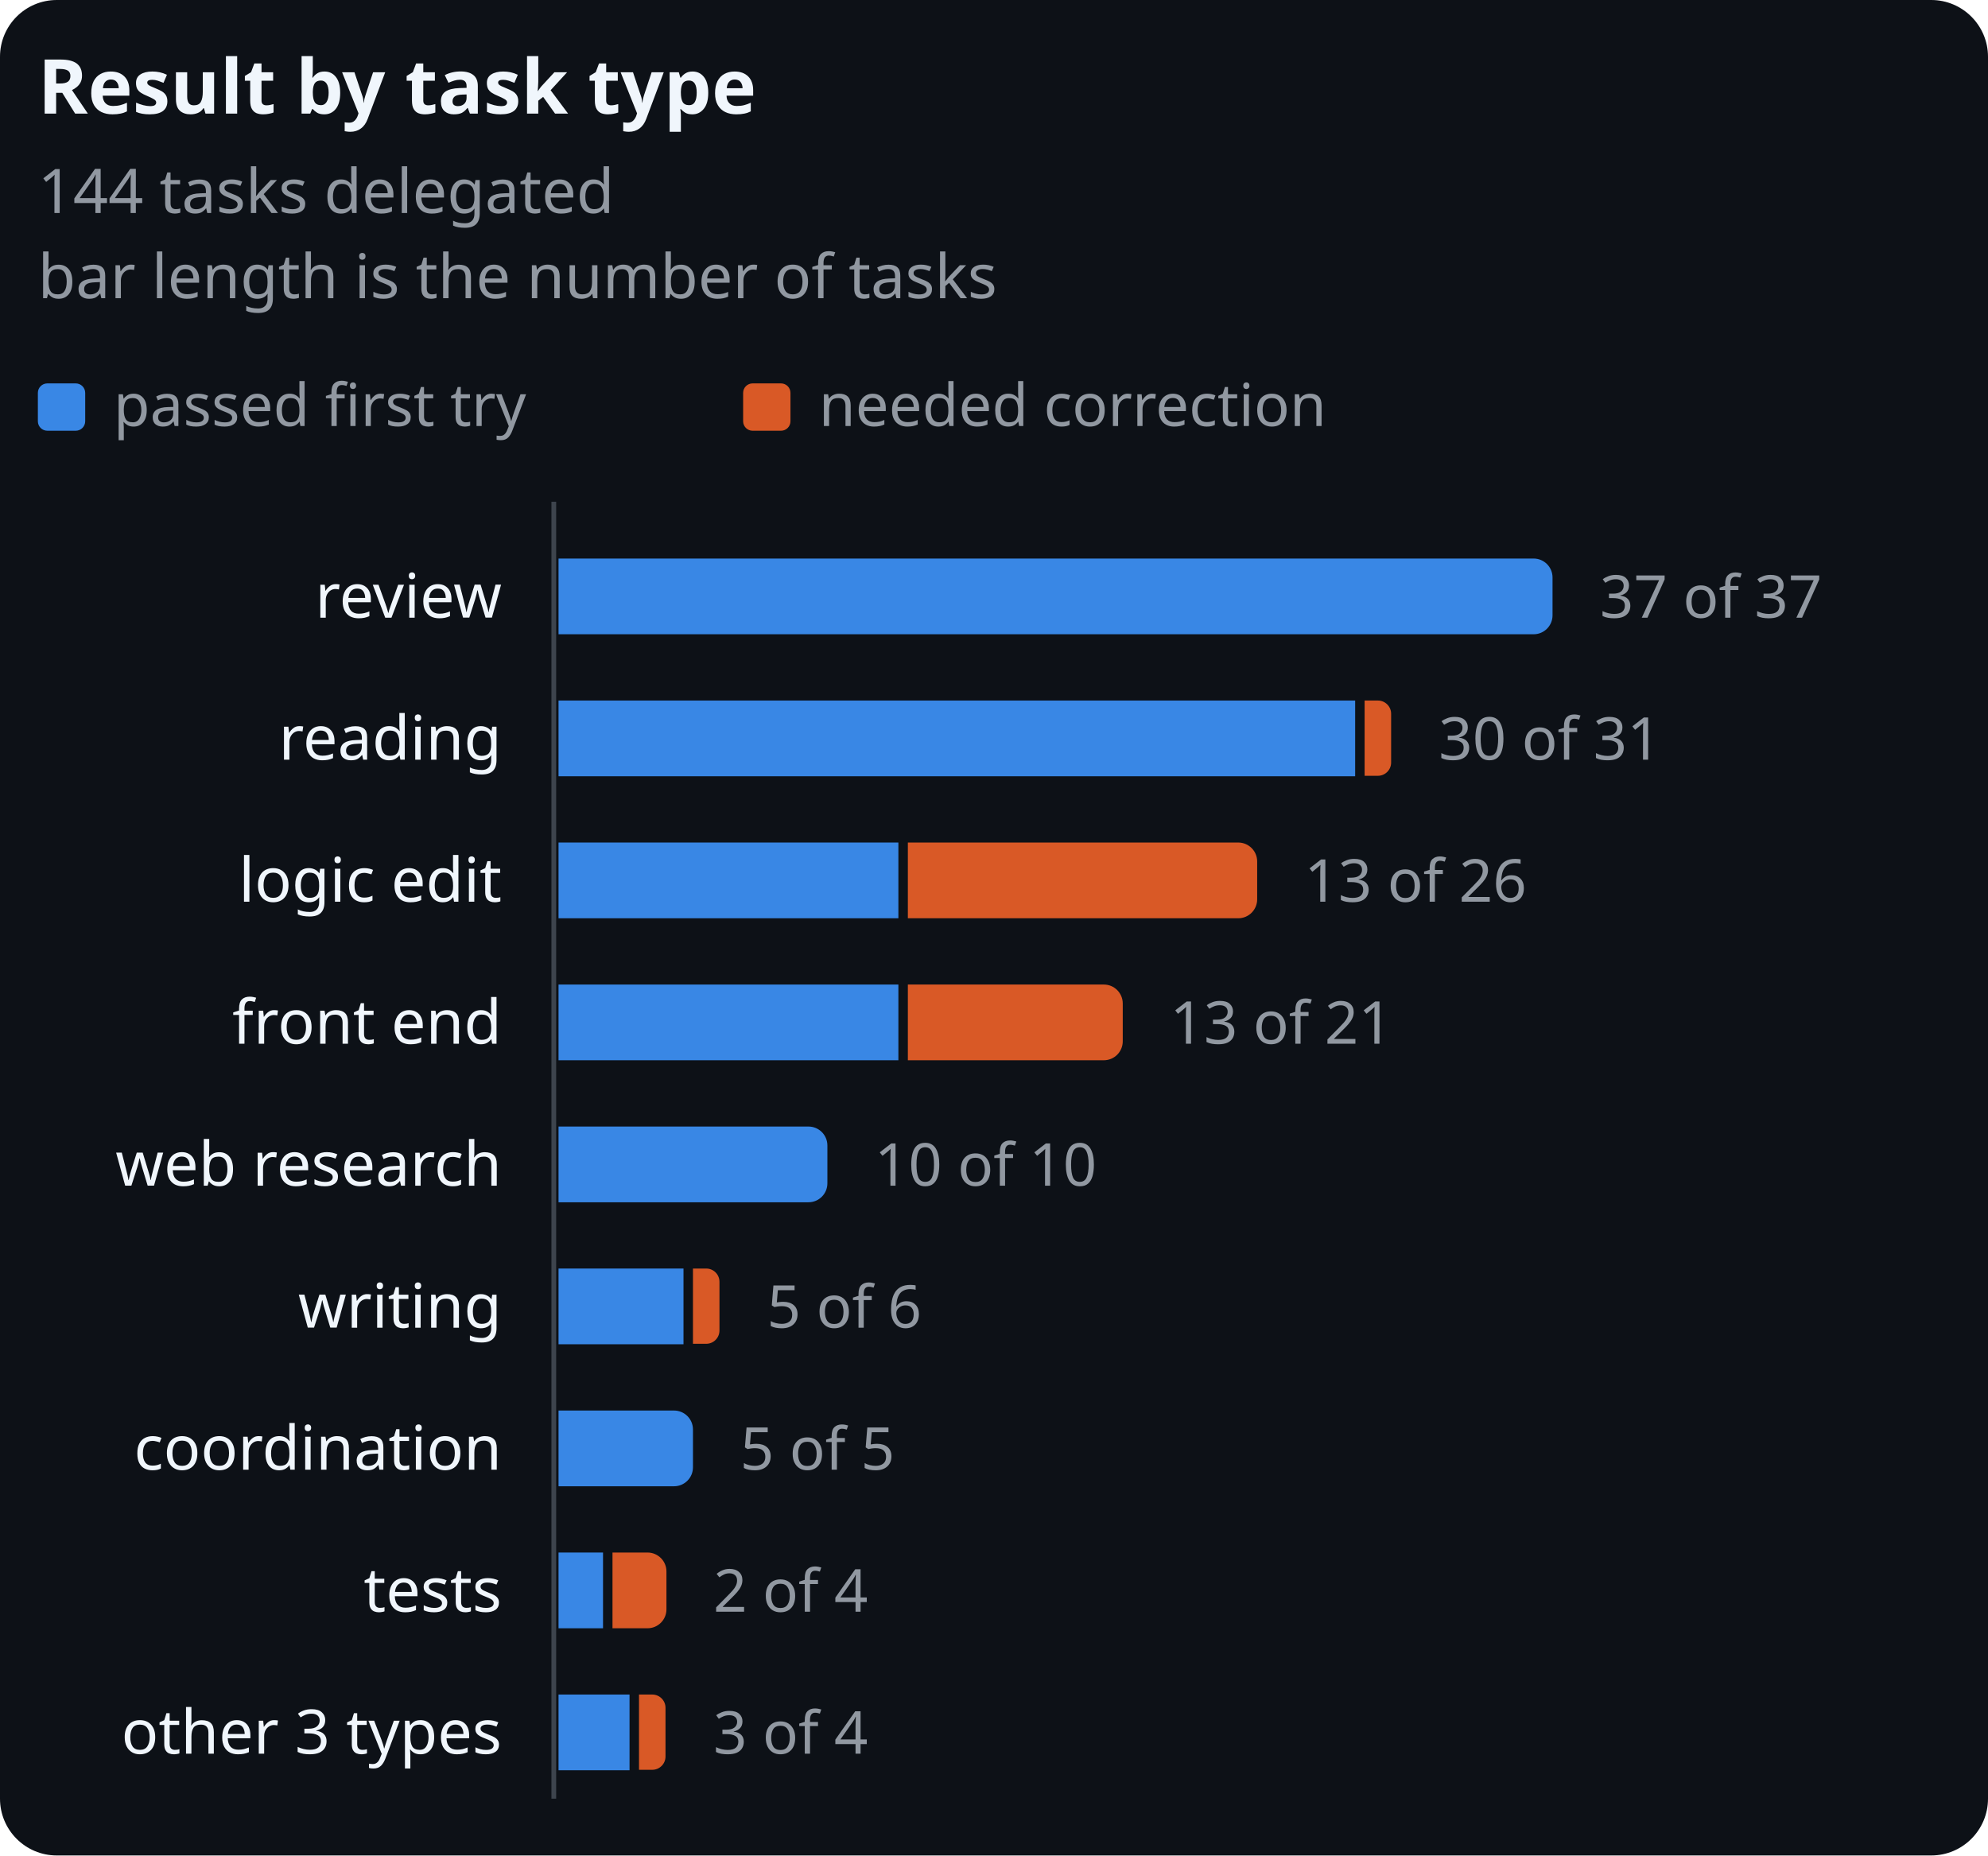
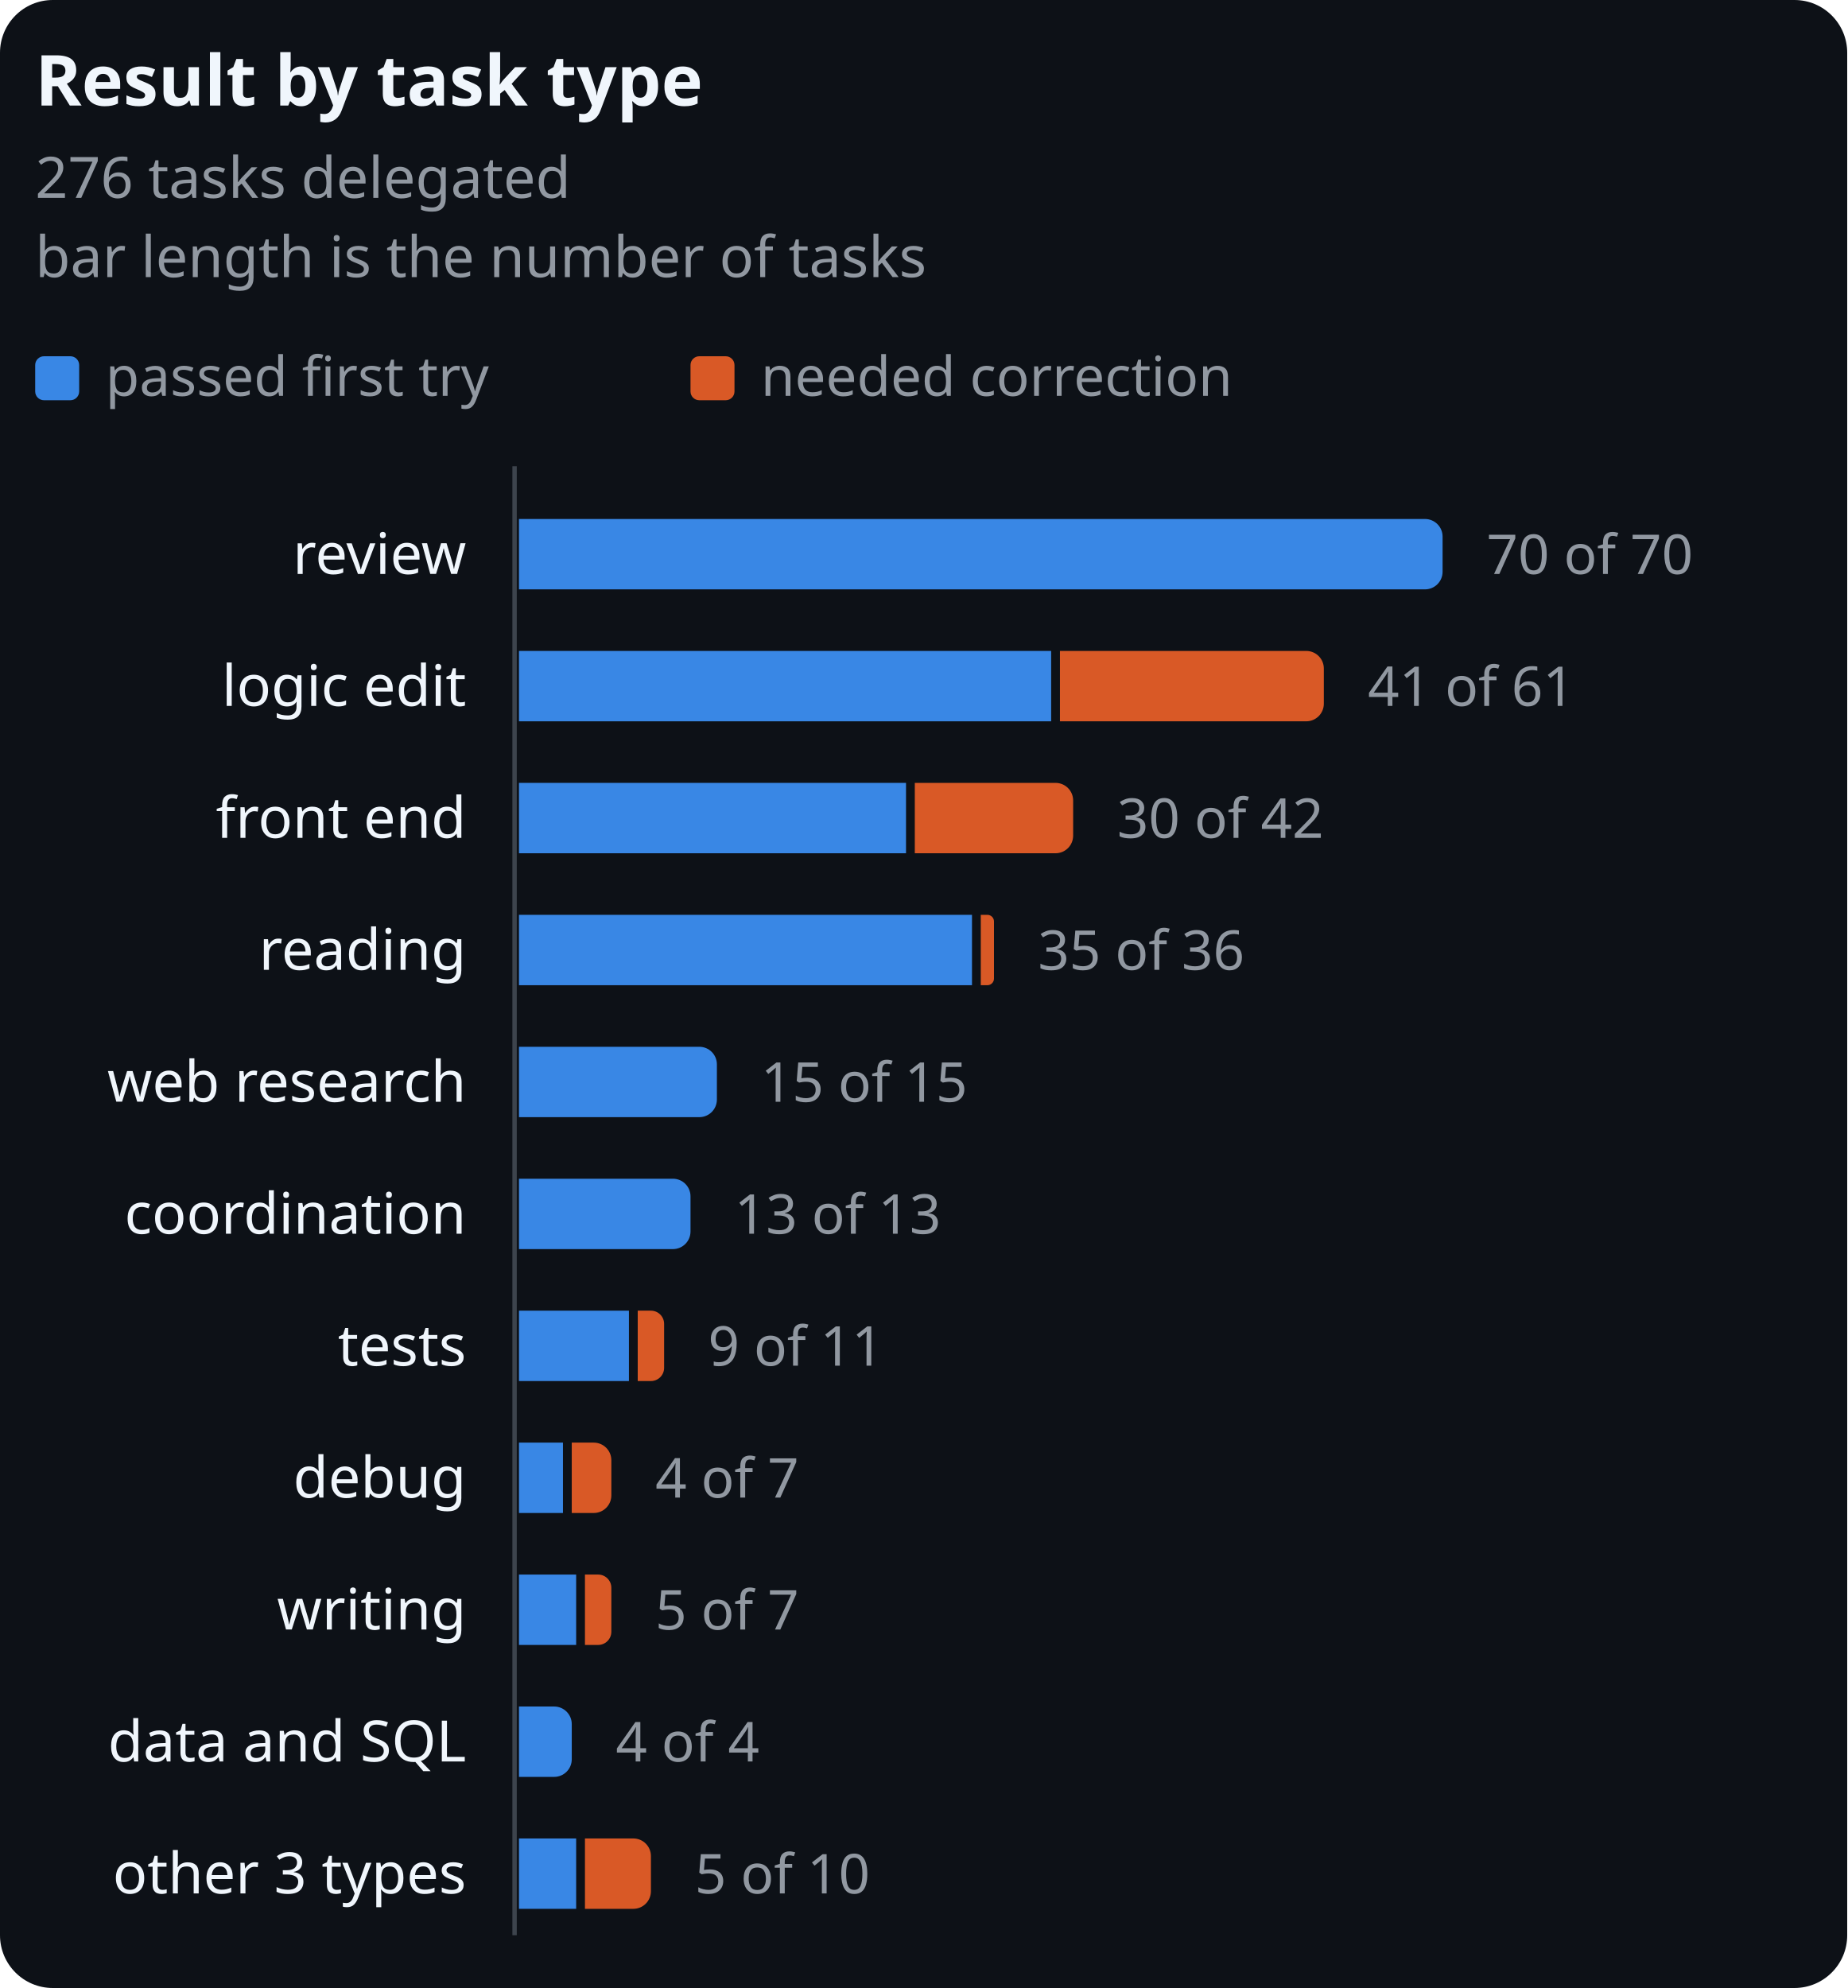
- <svg xmlns="http://www.w3.org/2000/svg" viewBox="0 0 420 392" width="420" height="392" role="img" aria-label="Result by task type: review 37 of 37 first try; reading 30 of 31 first try; logic edit 13 of 26 first try; front end 13 of 21 first try; web research 10 of 10 first try; writing 5 of 6 first try; coordination 5 of 5 first try; tests 2 of 4 first try; other 3 types 3 of 4 first try" font-family="-apple-system,BlinkMacSystemFont,'Segoe UI','Noto Sans',Helvetica,Arial,sans-serif">
-   <rect width="420" height="392" rx="12" fill="#0d1117" />
+ <svg xmlns="http://www.w3.org/2000/svg" viewBox="0 0 420 452" width="420" height="452" role="img" aria-label="Result by task type: review 70 of 70 first try; logic edit 41 of 61 first try; front end 30 of 42 first try; reading 35 of 36 first try; web research 15 of 15 first try; coordination 13 of 13 first try; tests 9 of 11 first try; debug 4 of 7 first try; writing 5 of 7 first try; data and SQL 4 of 4 first try; other 3 types 5 of 10 first try" font-family="-apple-system,BlinkMacSystemFont,'Segoe UI','Noto Sans',Helvetica,Arial,sans-serif">
+   <rect width="420" height="452" rx="12" fill="#0d1117" />
  <text x="8" y="24" font-size="16" fill="#f0f6fc" font-weight="700" text-anchor="start">Result by task type</text>
-   <text x="8" y="45" font-size="13" fill="#9198a1" font-weight="400" text-anchor="start">144 tasks delegated</text>
+   <text x="8" y="45" font-size="13" fill="#9198a1" font-weight="400" text-anchor="start">276 tasks delegated</text>
  <text x="8" y="63" font-size="13" fill="#9198a1" font-weight="400" text-anchor="start">bar length is the number of tasks</text>
  <rect x="8" y="81" width="10" height="10" rx="2" fill="#3987e5" />
  <text x="24" y="90" font-size="12.5" fill="#9198a1" font-weight="400" text-anchor="start">passed first try</text>
  <rect x="157" y="81" width="10" height="10" rx="2" fill="#d95926" />
  <text x="173" y="90" font-size="12.5" fill="#9198a1" font-weight="400" text-anchor="start">needed correction</text>
-   <path d="M117 106V380" stroke="#3d444d" stroke-width="1" />
+   <path d="M117 106V440" stroke="#3d444d" stroke-width="1" />
  <text x="106" y="130.5" font-size="13" fill="#f0f6fc" font-weight="400" text-anchor="end">review</text>
  <path d="M118.0 118.0h206.0a4.0 4.0 0 0 1 4.0 4.0v8.0a4.0 4.0 0 0 1 -4.0 4.0h-206.0z" fill="#3987e5" />
-   <text x="338.0" y="130.5" font-size="12.5" fill="#9198a1" font-weight="400" text-anchor="start">37 of 37</text>
-   <text x="106" y="160.5" font-size="13" fill="#f0f6fc" font-weight="400" text-anchor="end">reading</text>
-   <rect x="118.0" y="148.0" width="168.3" height="16.0" fill="#3987e5" />
-   <path d="M288.3 148.0h2.8a2.8 2.8 0 0 1 2.8 2.8v10.3a2.8 2.8 0 0 1 -2.8 2.8h-2.8z" fill="#d95926" />
-   <text x="303.946" y="160.5" font-size="12.5" fill="#9198a1" font-weight="400" text-anchor="start">30 of 31</text>
-   <text x="106" y="190.5" font-size="13" fill="#f0f6fc" font-weight="400" text-anchor="end">logic edit</text>
-   <rect x="118.0" y="178.0" width="71.8" height="16.0" fill="#3987e5" />
-   <path d="M191.8 178.0h69.8a4.0 4.0 0 0 1 4.0 4.0v8.0a4.0 4.0 0 0 1 -4.0 4.0h-69.8z" fill="#d95926" />
-   <text x="275.568" y="190.5" font-size="12.5" fill="#9198a1" font-weight="400" text-anchor="start">13 of 26</text>
-   <text x="106" y="220.5" font-size="13" fill="#f0f6fc" font-weight="400" text-anchor="end">front end</text>
-   <rect x="118.0" y="208.0" width="71.8" height="16.0" fill="#3987e5" />
-   <path d="M191.8 208.0h41.4a4.0 4.0 0 0 1 4.0 4.0v8.0a4.0 4.0 0 0 1 -4.0 4.0h-41.4z" fill="#d95926" />
-   <text x="247.189" y="220.5" font-size="12.5" fill="#9198a1" font-weight="400" text-anchor="start">13 of 21</text>
+   <text x="338.0" y="130.5" font-size="12.5" fill="#9198a1" font-weight="400" text-anchor="start">70 of 70</text>
+   <text x="106" y="160.5" font-size="13" fill="#f0f6fc" font-weight="400" text-anchor="end">logic edit</text>
+   <rect x="118.0" y="148.0" width="121.0" height="16.0" fill="#3987e5" />
+   <path d="M241.0 148.0h56.0a4.0 4.0 0 0 1 4.0 4.0v8.0a4.0 4.0 0 0 1 -4.0 4.0h-56.0z" fill="#d95926" />
+   <text x="311.0" y="160.5" font-size="12.5" fill="#9198a1" font-weight="400" text-anchor="start">41 of 61</text>
+   <text x="106" y="190.5" font-size="13" fill="#f0f6fc" font-weight="400" text-anchor="end">front end</text>
+   <rect x="118.0" y="178.0" width="88.0" height="16.0" fill="#3987e5" />
+   <path d="M208.0 178.0h32.0a4.0 4.0 0 0 1 4.0 4.0v8.0a4.0 4.0 0 0 1 -4.0 4.0h-32.0z" fill="#d95926" />
+   <text x="254.0" y="190.5" font-size="12.5" fill="#9198a1" font-weight="400" text-anchor="start">30 of 42</text>
+   <text x="106" y="220.5" font-size="13" fill="#f0f6fc" font-weight="400" text-anchor="end">reading</text>
+   <rect x="118.0" y="208.0" width="103.0" height="16.0" fill="#3987e5" />
+   <path d="M223.0 208.0h1.5a1.5 1.5 0 0 1 1.5 1.5v13.0a1.5 1.5 0 0 1 -1.5 1.5h-1.5z" fill="#d95926" />
+   <text x="236.0" y="220.5" font-size="12.5" fill="#9198a1" font-weight="400" text-anchor="start">35 of 36</text>
  <text x="106" y="250.5" font-size="13" fill="#f0f6fc" font-weight="400" text-anchor="end">web research</text>
-   <path d="M118.0 238.0h52.8a4.0 4.0 0 0 1 4.0 4.0v8.0a4.0 4.0 0 0 1 -4.0 4.0h-52.8z" fill="#3987e5" />
-   <text x="184.757" y="250.5" font-size="12.5" fill="#9198a1" font-weight="400" text-anchor="start">10 of 10</text>
-   <text x="106" y="280.5" font-size="13" fill="#f0f6fc" font-weight="400" text-anchor="end">writing</text>
-   <rect x="118.0" y="268.0" width="26.4" height="16.0" fill="#3987e5" />
-   <path d="M146.4 268.0h2.8a2.8 2.8 0 0 1 2.8 2.8v10.3a2.8 2.8 0 0 1 -2.8 2.8h-2.8z" fill="#d95926" />
-   <text x="162.054" y="280.5" font-size="12.5" fill="#9198a1" font-weight="400" text-anchor="start">5 of 6</text>
-   <text x="106" y="310.5" font-size="13" fill="#f0f6fc" font-weight="400" text-anchor="end">coordination</text>
-   <path d="M118.0 298.0h24.4a4.0 4.0 0 0 1 4.0 4.0v8.0a4.0 4.0 0 0 1 -4.0 4.0h-24.4z" fill="#3987e5" />
-   <text x="156.378" y="310.5" font-size="12.5" fill="#9198a1" font-weight="400" text-anchor="start">5 of 5</text>
-   <text x="106" y="340.5" font-size="13" fill="#f0f6fc" font-weight="400" text-anchor="end">tests</text>
-   <rect x="118.0" y="328.0" width="9.4" height="16.0" fill="#3987e5" />
-   <path d="M129.4 328.0h7.4a4.0 4.0 0 0 1 4.0 4.0v8.0a4.0 4.0 0 0 1 -4.0 4.0h-7.4z" fill="#d95926" />
-   <text x="150.703" y="340.5" font-size="12.5" fill="#9198a1" font-weight="400" text-anchor="start">2 of 4</text>
-   <text x="106" y="370.5" font-size="13" fill="#f0f6fc" font-weight="400" text-anchor="end">other 3 types</text>
-   <rect x="118.0" y="358.0" width="15.0" height="16.0" fill="#3987e5" />
-   <path d="M135.0 358.0h2.8a2.8 2.8 0 0 1 2.8 2.8v10.3a2.8 2.8 0 0 1 -2.8 2.8h-2.8z" fill="#d95926" />
-   <text x="150.703" y="370.5" font-size="12.5" fill="#9198a1" font-weight="400" text-anchor="start">3 of 4</text>
+   <path d="M118.0 238.0h41.0a4.0 4.0 0 0 1 4.0 4.0v8.0a4.0 4.0 0 0 1 -4.0 4.0h-41.0z" fill="#3987e5" />
+   <text x="173.0" y="250.5" font-size="12.5" fill="#9198a1" font-weight="400" text-anchor="start">15 of 15</text>
+   <text x="106" y="280.5" font-size="13" fill="#f0f6fc" font-weight="400" text-anchor="end">coordination</text>
+   <path d="M118.0 268.0h35.0a4.0 4.0 0 0 1 4.0 4.0v8.0a4.0 4.0 0 0 1 -4.0 4.0h-35.0z" fill="#3987e5" />
+   <text x="167.0" y="280.5" font-size="12.5" fill="#9198a1" font-weight="400" text-anchor="start">13 of 13</text>
+   <text x="106" y="310.5" font-size="13" fill="#f0f6fc" font-weight="400" text-anchor="end">tests</text>
+   <rect x="118.0" y="298.0" width="25.0" height="16.0" fill="#3987e5" />
+   <path d="M145.0 298.0h3.0a3.0 3.0 0 0 1 3.0 3.0v10.0a3.0 3.0 0 0 1 -3.0 3.0h-3.0z" fill="#d95926" />
+   <text x="161.0" y="310.5" font-size="12.5" fill="#9198a1" font-weight="400" text-anchor="start">9 of 11</text>
+   <text x="106" y="340.5" font-size="13" fill="#f0f6fc" font-weight="400" text-anchor="end">debug</text>
+   <rect x="118.0" y="328.0" width="10.0" height="16.0" fill="#3987e5" />
+   <path d="M130.0 328.0h5.0a4.0 4.0 0 0 1 4.0 4.0v8.0a4.0 4.0 0 0 1 -4.0 4.0h-5.0z" fill="#d95926" />
+   <text x="149.0" y="340.5" font-size="12.5" fill="#9198a1" font-weight="400" text-anchor="start">4 of 7</text>
+   <text x="106" y="370.5" font-size="13" fill="#f0f6fc" font-weight="400" text-anchor="end">writing</text>
+   <rect x="118.0" y="358.0" width="13.0" height="16.0" fill="#3987e5" />
+   <path d="M133.0 358.0h3.0a3.0 3.0 0 0 1 3.0 3.0v10.0a3.0 3.0 0 0 1 -3.0 3.0h-3.0z" fill="#d95926" />
+   <text x="149.0" y="370.5" font-size="12.5" fill="#9198a1" font-weight="400" text-anchor="start">5 of 7</text>
+   <text x="106" y="400.5" font-size="13" fill="#f0f6fc" font-weight="400" text-anchor="end">data and SQL</text>
+   <path d="M118.0 388.0h8.0a4.0 4.0 0 0 1 4.0 4.0v8.0a4.0 4.0 0 0 1 -4.0 4.0h-8.0z" fill="#3987e5" />
+   <text x="140.0" y="400.5" font-size="12.5" fill="#9198a1" font-weight="400" text-anchor="start">4 of 4</text>
+   <text x="106" y="430.5" font-size="13" fill="#f0f6fc" font-weight="400" text-anchor="end">other 3 types</text>
+   <rect x="118.0" y="418.0" width="13.0" height="16.0" fill="#3987e5" />
+   <path d="M133.0 418.0h11.0a4.0 4.0 0 0 1 4.0 4.0v8.0a4.0 4.0 0 0 1 -4.0 4.0h-11.0z" fill="#d95926" />
+   <text x="158.0" y="430.5" font-size="12.5" fill="#9198a1" font-weight="400" text-anchor="start">5 of 10</text>
</svg>
